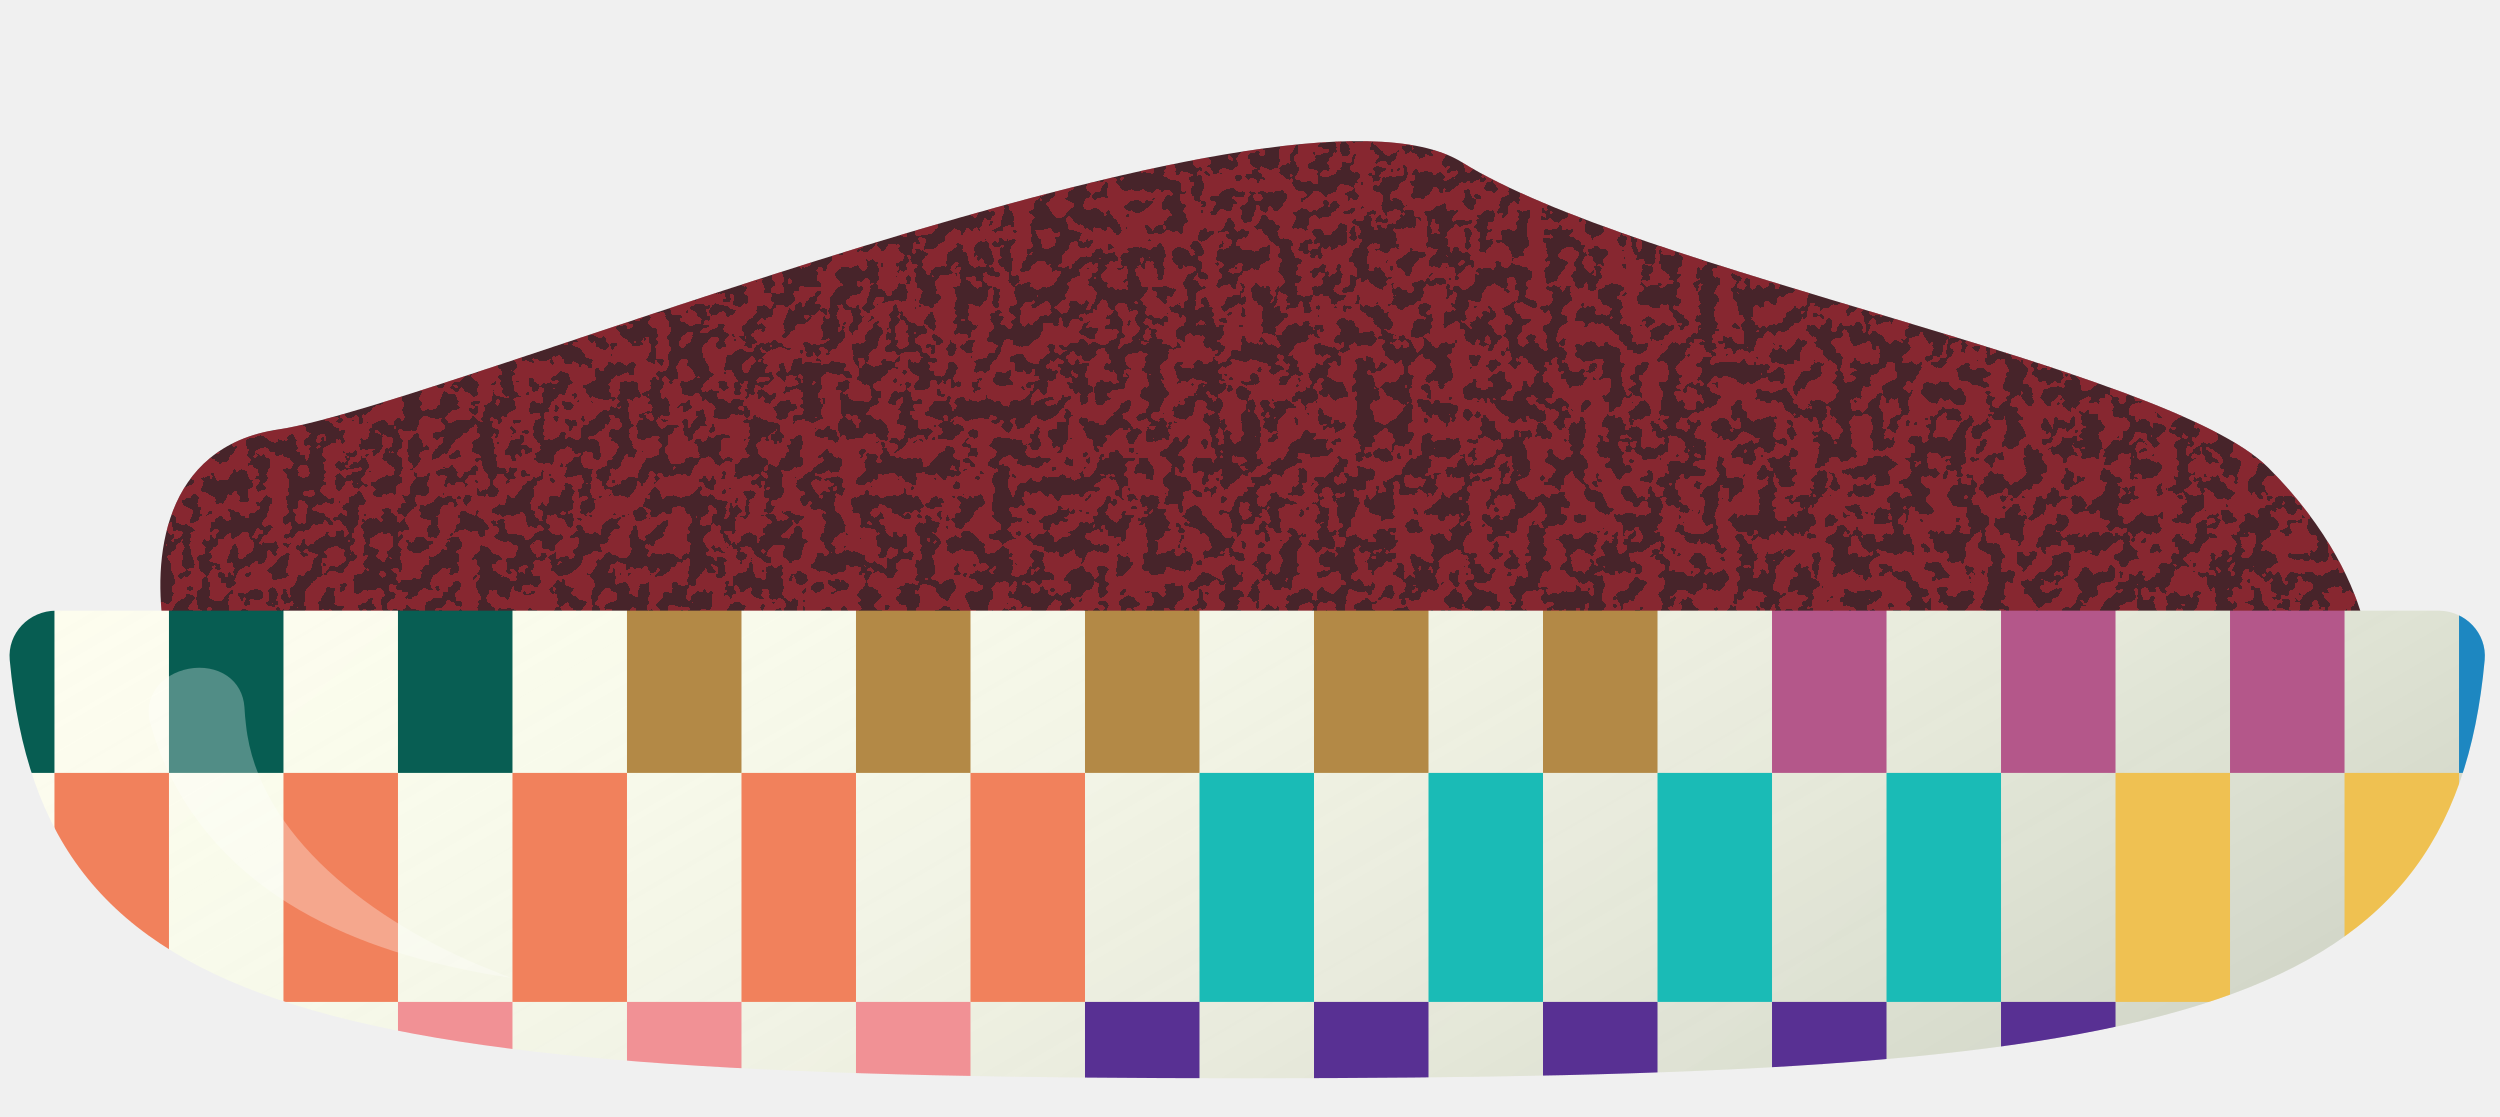
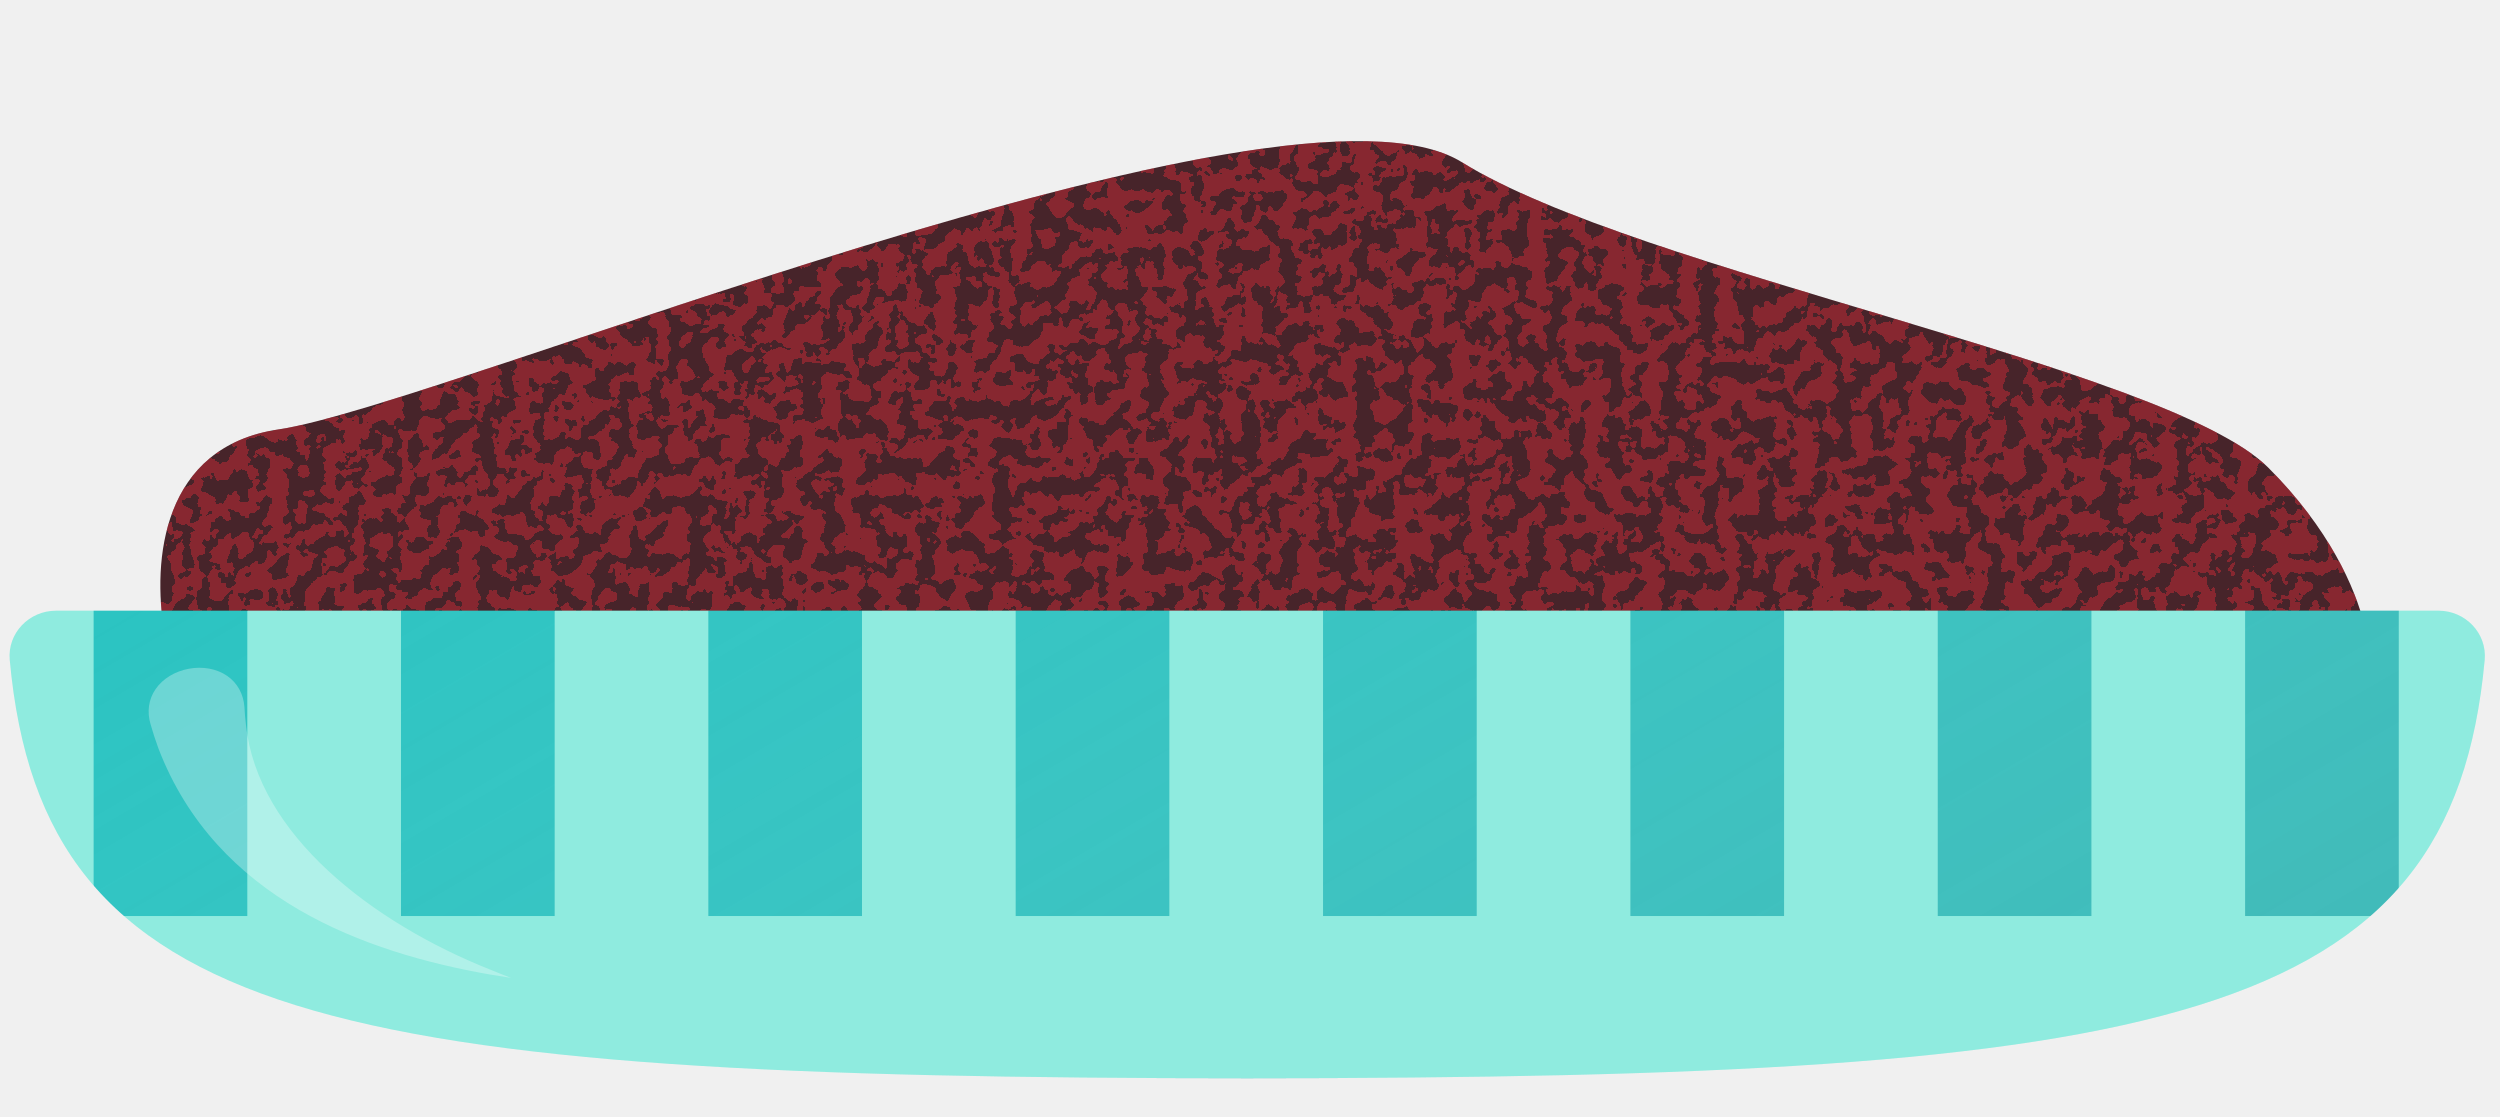
<svg xmlns="http://www.w3.org/2000/svg" width="262" height="117" viewBox="0 0 262 117" fill="none">
-   <g filter="url(#filter0_n_122_586)">
+   <g filter="url(#filter0_n_140_1373)">
    <path d="M29.206 45C16.943 46.803 15.954 58.771 17.223 66.238C17.451 67.583 18.658 68.5 20.022 68.5H245.207C246.864 68.5 248.177 67.149 247.789 65.539C246.842 61.609 244.098 55.391 237.707 49C227.207 38.5 171.707 28.5 153.207 17C134.707 5.5 46.206 42.5 29.206 45Z" fill="#47242A" />
  </g>
-   <mask id="mask0_122_586" style="mask-type:alpha" maskUnits="userSpaceOnUse" x="1" y="64" width="260" height="49">
-     <path d="M255.546 64H5.868C3.044 64 0.761 66.36 1.02 69.172C4.52 107.186 34.164 113 130.707 113C227.25 113 256.894 107.186 260.395 69.172C260.653 66.36 258.37 64 255.546 64Z" fill="url(#paint0_linear_122_586)" />
-     <path d="M255.546 64H5.868C3.044 64 0.761 66.36 1.02 69.172C4.52 107.186 34.164 113 130.707 113C227.25 113 256.894 107.186 260.395 69.172C260.653 66.36 258.37 64 255.546 64Z" fill="url(#paint1_linear_122_586)" fill-opacity="0.2" />
+   <mask id="mask0_140_1373" style="mask-type:alpha" maskUnits="userSpaceOnUse" x="1" y="64" width="260" height="49">
+     <path d="M255.546 64H5.868C3.044 64 0.761 66.36 1.02 69.172C4.52 107.186 34.164 113 130.707 113C227.25 113 256.894 107.186 260.395 69.172C260.653 66.36 258.37 64 255.546 64Z" fill="url(#paint0_linear_140_1373)" />
+     <path d="M255.546 64H5.868C3.044 64 0.761 66.36 1.02 69.172C4.52 107.186 34.164 113 130.707 113C227.25 113 256.894 107.186 260.395 69.172C260.653 66.36 258.37 64 255.546 64Z" fill="url(#paint1_linear_140_1373)" fill-opacity="0.2" />
  </mask>
-   <g mask="url(#mask0_122_586)">
-     <rect x="-6.293" y="36" width="324" height="114" fill="url(#paint2_linear_122_586)" />
-     <rect x="-6.293" y="36" width="324" height="114" fill="url(#paint3_linear_122_586)" fill-opacity="0.3" />
-     <rect x="-6.293" y="36" width="12" height="45" fill="#075D52" />
-     <rect x="233.707" y="36" width="12" height="45" fill="#B4578A" />
-     <rect x="-6.293" y="105" width="12" height="45" fill="#F19195" />
-     <rect x="233.707" y="105" width="12" height="45" fill="#3E9398" />
-     <rect x="113.707" y="36" width="12" height="45" fill="#B38946" />
-     <rect x="113.707" y="105" width="12" height="45" fill="#583093" />
-     <rect x="5.707" y="81" width="12" height="24" fill="#F1815C" />
-     <rect x="245.707" y="81" width="12" height="24" fill="#EFC151" />
-     <rect x="125.707" y="81" width="12" height="24" fill="#1ABBB6" />
-     <rect x="89.707" y="36" width="12" height="45" fill="#B38946" />
-     <rect x="89.707" y="105" width="12" height="45" fill="#F19195" />
-     <rect x="209.707" y="36" width="12" height="45" fill="#B4578A" />
-     <rect x="209.707" y="105" width="12" height="45" fill="#583093" />
-     <rect x="101.707" y="81" width="12" height="24" fill="#F1815C" />
-     <rect x="221.707" y="81" width="12" height="24" fill="#EFC152" />
-     <rect x="41.707" y="36" width="12" height="45" fill="#085E53" />
-     <rect x="41.707" y="105" width="12" height="45" fill="#F19195" />
-     <rect x="161.707" y="36" width="12" height="45" fill="#B38946" />
-     <rect x="161.707" y="105" width="12" height="45" fill="#583093" />
-     <rect x="53.707" y="81" width="12" height="24" fill="#F1815C" />
-     <rect x="173.707" y="81" width="12" height="24" fill="#1ABBB6" />
-     <rect x="17.707" y="36" width="12" height="45" fill="#075D52" />
-     <rect x="257.707" y="36" width="12" height="45" fill="#1D87C1" />
-     <rect x="17.707" y="105" width="12" height="45" fill="#F19195" />
-     <rect x="257.707" y="105" width="12" height="45" fill="#3E9398" />
-     <rect x="137.707" y="36" width="12" height="45" fill="#B38946" />
-     <rect x="137.707" y="105" width="12" height="45" fill="#583093" />
-     <rect x="29.707" y="81" width="12" height="24" fill="#F1815C" />
-     <rect x="149.707" y="81" width="12" height="24" fill="#1ABBB6" />
-     <rect x="65.707" y="36" width="12" height="45" fill="#B38946" />
-     <rect x="65.707" y="105" width="12" height="45" fill="#F19195" />
-     <rect x="185.707" y="36" width="12" height="45" fill="#B4578A" />
-     <rect x="185.707" y="105" width="12" height="45" fill="#583093" />
-     <rect x="77.707" y="81" width="12" height="24" fill="#F1815C" />
-     <rect x="197.707" y="81" width="12" height="24" fill="#1ABBB6" />
+   <g mask="url(#mask0_140_1373)">
+     <rect x="-6.293" y="36" width="434.842" height="153" fill="#29C3C1" />
+     <rect x="-6.293" y="36" width="434.842" height="153" fill="url(#paint2_linear_140_1373)" fill-opacity="0.3" />
+     <rect x="-6.293" y="36" width="16.105" height="60.395" fill="#8FEBDF" />
+     <rect x="154.76" y="36" width="16.105" height="60.395" fill="#8FEBDF" />
+     <rect x="122.549" y="36" width="16.105" height="60.395" fill="#8FEBDF" />
+     <rect x="260.824" y="96" width="17" height="274" transform="rotate(90 260.824 96)" fill="#8FEBDF" />
+     <rect x="58.129" y="36" width="16.105" height="60.395" fill="#8FEBDF" />
+     <rect x="219.182" y="36" width="16.105" height="60.395" fill="#8FEBDF" />
+     <rect x="25.918" y="36" width="16.105" height="60.395" fill="#8FEBDF" />
+     <rect x="186.971" y="36" width="16.105" height="60.395" fill="#8FEBDF" />
+     <rect x="90.338" y="36" width="16.105" height="60.395" fill="#8FEBDF" />
+     <rect x="251.391" y="36" width="16.105" height="60.395" fill="#8FEBDF" />
    <path d="M25.615 74.093C25.52 72.762 24.899 71.583 23.805 70.832C22.715 70.079 21.241 69.815 19.791 70.083C18.341 70.35 17.058 71.123 16.308 72.215C15.554 73.307 15.395 74.63 15.781 75.907C15.781 75.907 15.781 75.907 15.781 75.907C16.018 76.735 16.292 77.597 16.601 78.43C22.669 94.244 38.241 99.815 51.293 102.12C52.032 102.247 52.786 102.367 53.554 102.482C53.554 102.482 53.554 102.482 53.554 102.482C52.828 102.206 52.12 101.925 51.432 101.64C38.99 96.704 26.992 87.447 25.78 75.981C25.702 75.364 25.651 74.746 25.615 74.093Z" fill="white" fill-opacity="0.3" />
  </g>
  <defs>
-     <filter id="filter0_n_122_586" x="16.805" y="14.79" width="231.053" height="53.71" filterUnits="userSpaceOnUse" color-interpolation-filters="sRGB">
+     <filter id="filter0_n_140_1373" x="16.805" y="14.79" width="231.053" height="53.71" filterUnits="userSpaceOnUse" color-interpolation-filters="sRGB">
      <feFlood flood-opacity="0" result="BackgroundImageFix" />
      <feBlend mode="normal" in="SourceGraphic" in2="BackgroundImageFix" result="shape" />
      <feTurbulence type="fractalNoise" baseFrequency="0.5 0.5" stitchTiles="stitch" numOctaves="3" result="noise" seed="789" />
      <feColorMatrix in="noise" type="luminanceToAlpha" result="alphaNoise" />
      <feComponentTransfer in="alphaNoise" result="coloredNoise1">
        <feFuncA type="discrete" tableValues="1 1 1 1 1 1 1 1 1 1 1 1 1 1 1 1 1 1 1 1 1 1 1 1 1 1 1 1 1 1 1 1 1 1 1 1 1 1 1 1 1 1 1 1 1 1 1 1 1 1 1 0 0 0 0 0 0 0 0 0 0 0 0 0 0 0 0 0 0 0 0 0 0 0 0 0 0 0 0 0 0 0 0 0 0 0 0 0 0 0 0 0 0 0 0 0 0 0 0 0 " />
      </feComponentTransfer>
      <feComposite operator="in" in2="shape" in="coloredNoise1" result="noise1Clipped" />
      <feFlood flood-color="rgba(230, 43, 58, 0.4)" result="color1Flood" />
      <feComposite operator="in" in2="noise1Clipped" in="color1Flood" result="color1" />
-       <feMerge result="effect1_noise_122_586">
+       <feMerge result="effect1_noise_140_1373">
        <feMergeNode in="shape" />
        <feMergeNode in="color1" />
      </feMerge>
    </filter>
-     <linearGradient id="paint0_linear_122_586" x1="73.707" y1="-36.829" x2="151.207" y2="114.171" gradientUnits="userSpaceOnUse">
+     <linearGradient id="paint0_linear_140_1373" x1="73.707" y1="-36.829" x2="151.207" y2="114.171" gradientUnits="userSpaceOnUse">
      <stop stop-color="#FFFCF0" />
      <stop offset="1" stop-color="#FAFFEB" />
    </linearGradient>
-     <linearGradient id="paint1_linear_122_586" x1="130.707" y1="-11" x2="196.941" y2="128.171" gradientUnits="userSpaceOnUse">
+     <linearGradient id="paint1_linear_140_1373" x1="130.707" y1="-11" x2="196.941" y2="128.171" gradientUnits="userSpaceOnUse">
      <stop stop-color="#B58C57" stop-opacity="0" />
      <stop offset="1" stop-color="#737373" />
    </linearGradient>
-     <linearGradient id="paint2_linear_122_586" x1="84.676" y1="-198.582" x2="306.398" y2="32.809" gradientUnits="userSpaceOnUse">
-       <stop stop-color="#FFFCF0" />
-       <stop offset="1" stop-color="#FAFFEB" />
-     </linearGradient>
-     <linearGradient id="paint3_linear_122_586" x1="91.207" y1="2.25333e-06" x2="175.151" y2="143.135" gradientUnits="userSpaceOnUse">
+     <linearGradient id="paint2_linear_140_1373" x1="124.562" y1="-12.316" x2="237.223" y2="179.786" gradientUnits="userSpaceOnUse">
      <stop stop-color="white" stop-opacity="0" />
      <stop offset="1" stop-color="#737373" />
    </linearGradient>
  </defs>
</svg>
